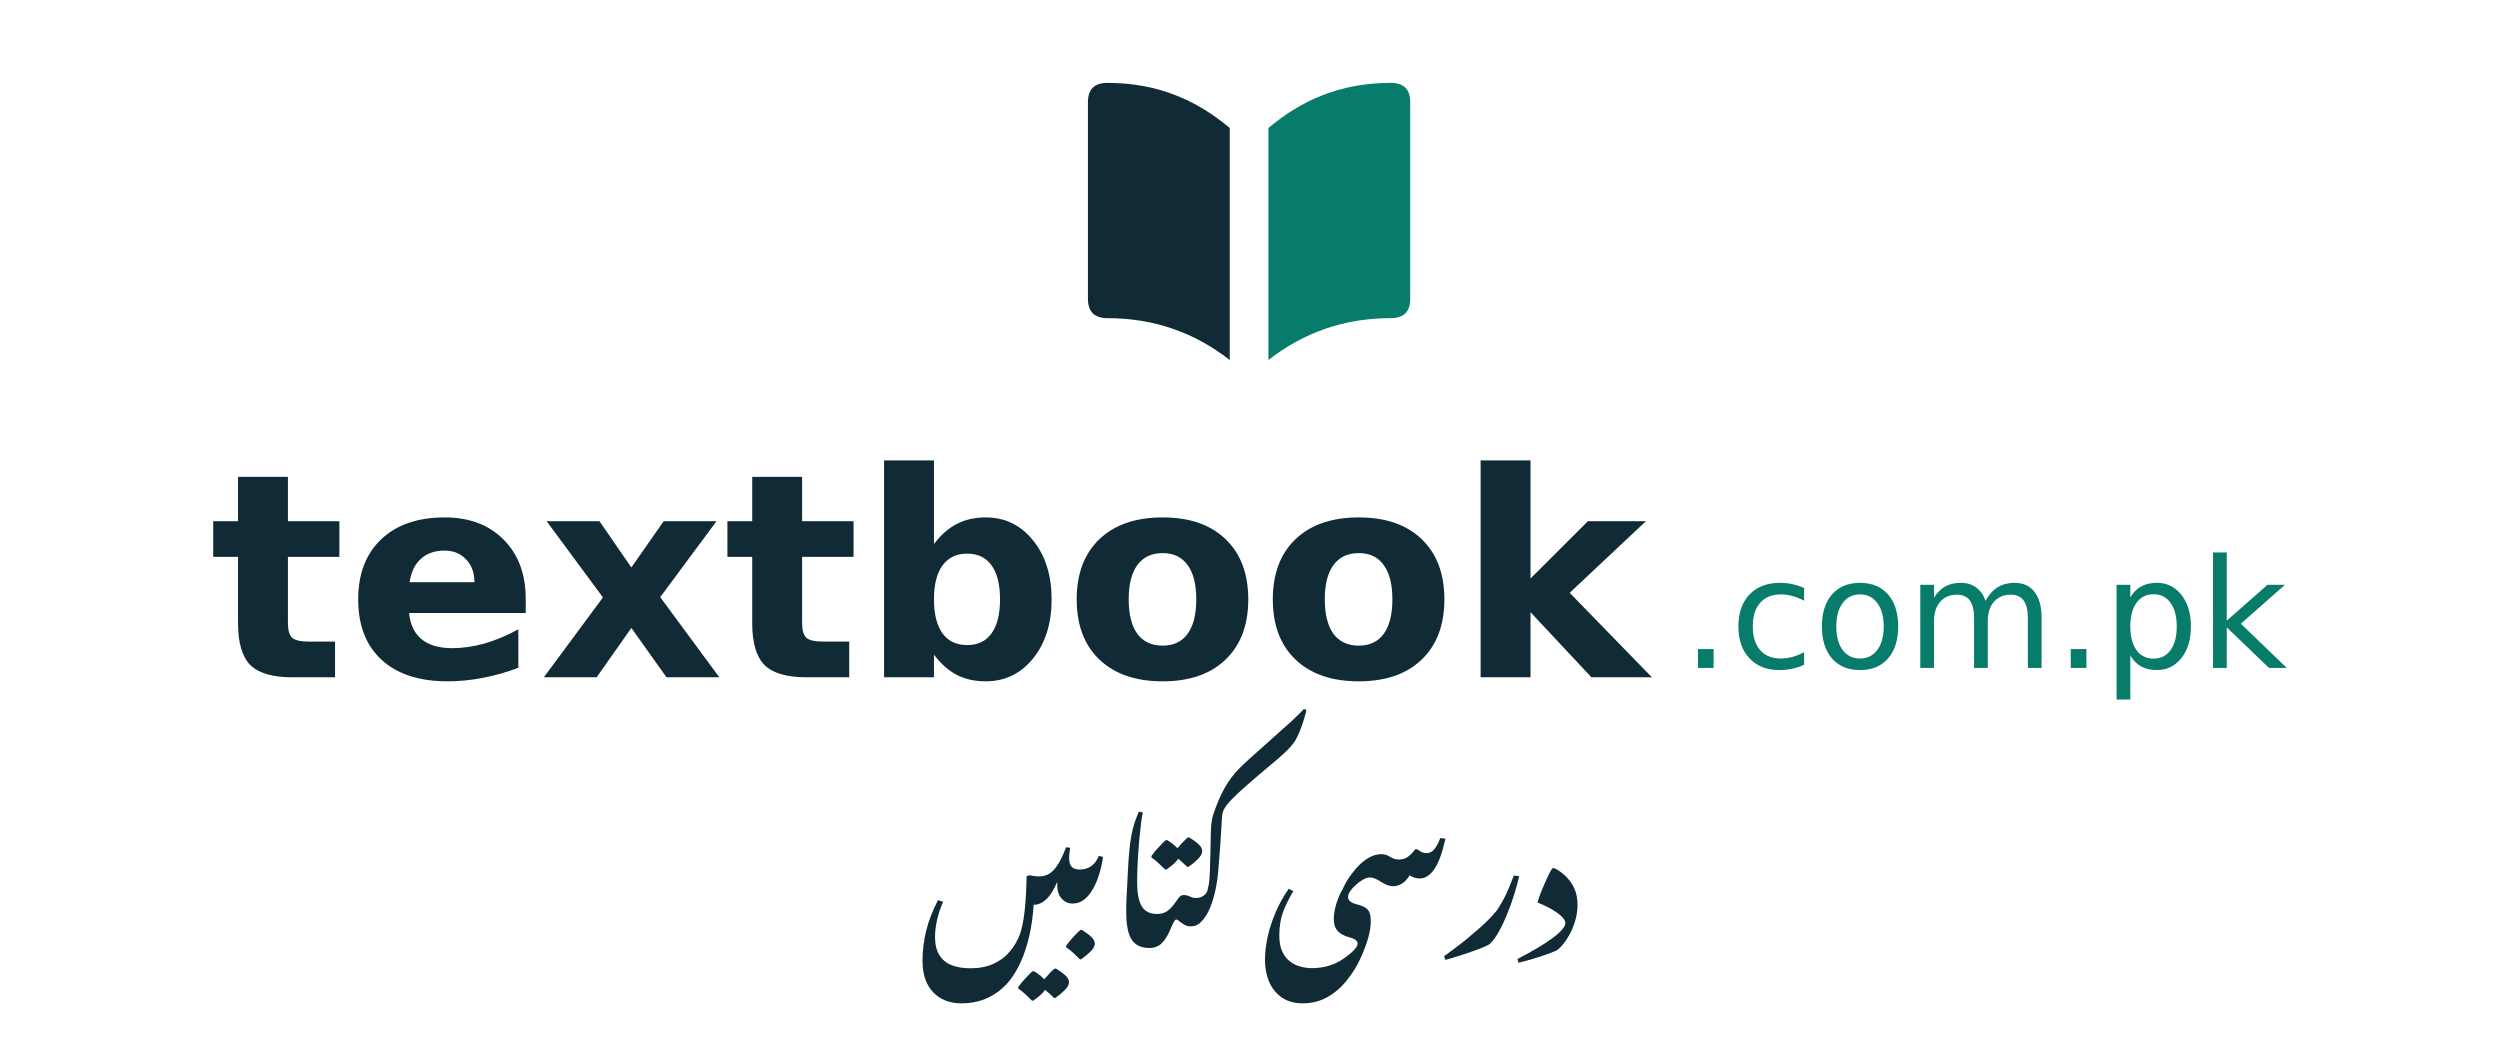
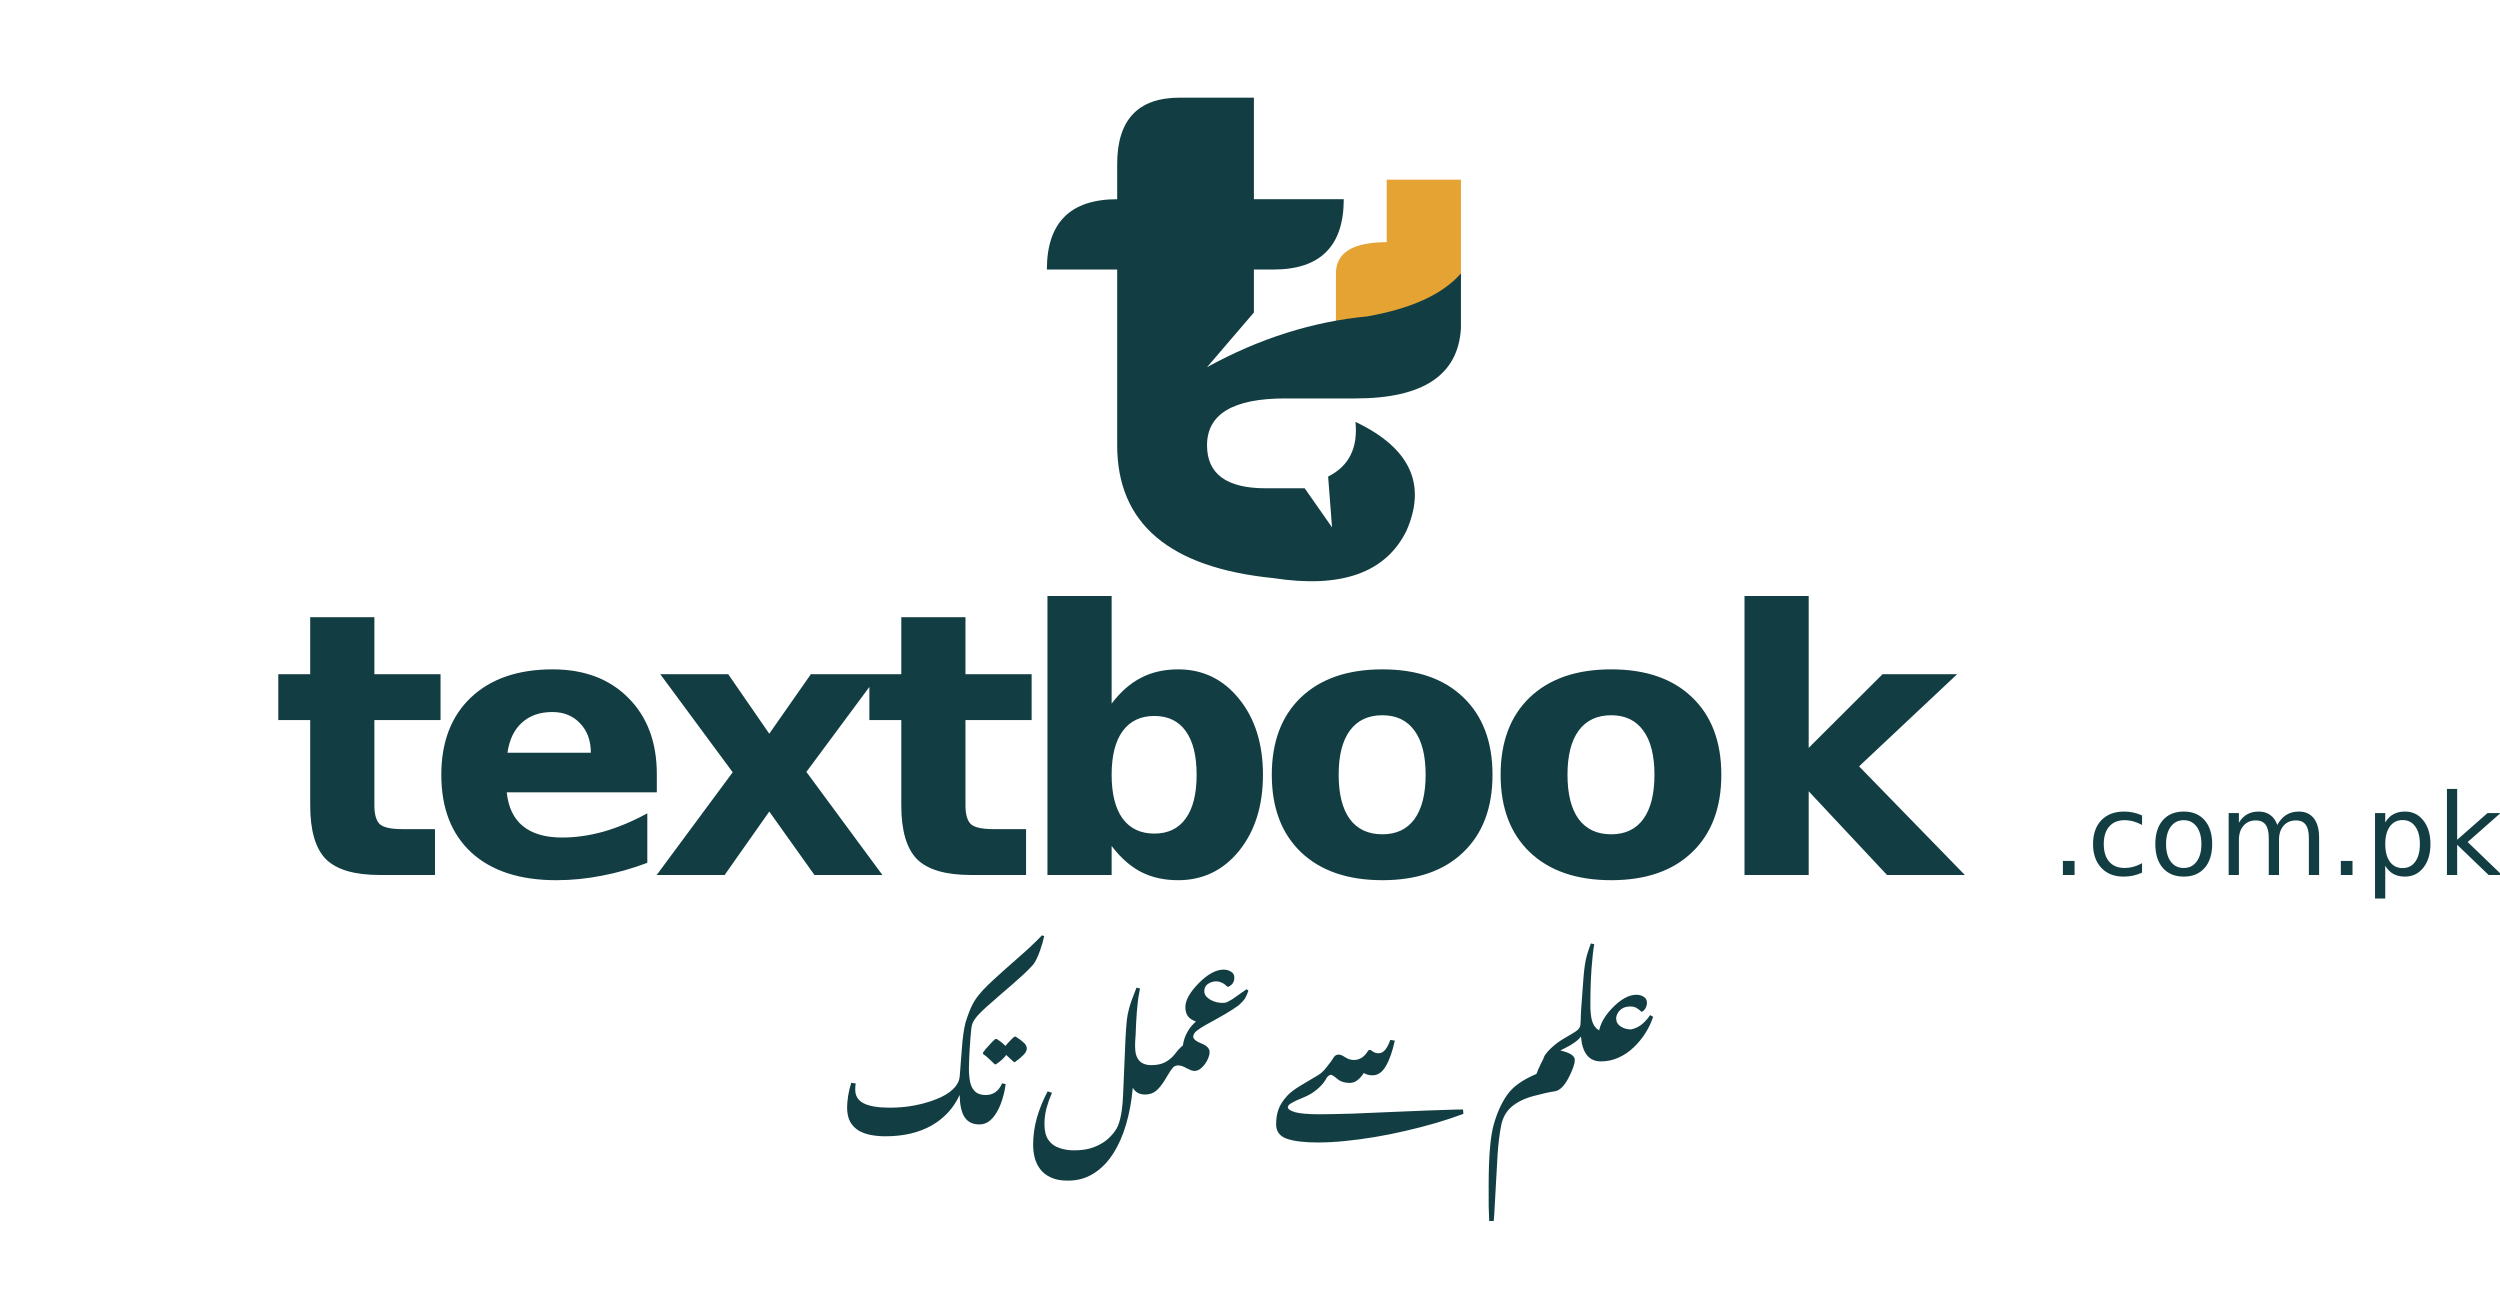
- <svg xmlns="http://www.w3.org/2000/svg" width="543" height="230" viewBox="0 0 543 230" role="img" aria-label="textbook.com.pk - درسی کتابیں">
-   <g transform="translate(226.5 4) scale(1.4)">
-     <path fill="#102B35" d="M7 13Q7 10 10 10C18 10 24 12.8 29 17V53C23.5 48.7 17.2 46.5 10 46.5Q7 46.5 7 43.5Z" />
-     <path fill="#087C6B" d="M35 17C40 12.8 46 10 54 10Q57 10 57 13V43.5Q57 46.5 54 46.5C46.8 46.5 40.5 48.7 35 53Z" />
+ <svg xmlns="http://www.w3.org/2000/svg" role="img" width="640" height="330" viewBox="0 0 640 330">
+   <g transform="translate(264 20)">
+     <path fill="#E5A333" d="M91 26 H110 V51 Q110 65 91 69 L78 71 V50 Q78 42 91 42Z" />
+     <path fill="#123E43" d="M38 5 H57 V31 H80 Q80 49 62 49 H57 V60 L45 74 Q65 63 86 61 Q103 58 110 50 V64 Q109 82 83 82 H65 Q45 82 45 94 Q45 105 60 105 H70 L77 115 L76 102 Q84 98 83 88 Q104 98 96 116 Q88 132 62 128 Q22 124 22 94 V49 H4 Q4 31 22 31 V22 Q22 5 38 5Z" />
  </g>
-   <g fill="#102B35" transform="translate(46.3135 100) scale(1) translate(-20.8174 -42.8945)">
-     <path d="m 37.044,46.467 v 9.627 h 11.171 v 7.75 H 37.044 v 14.38 q 0,2.361 0.938,3.209 Q 38.921,82.25 41.706,82.25 h 5.57 V 90 h -9.294 q -6.418,0 -9.112,-2.664 -2.664,-2.694 -2.664,-9.112 V 63.844 h -5.389 v -7.75 h 5.389 V 46.467 Z M 88.69,72.956 v 3.088 H 63.352 q 0.394,3.814 2.755,5.722 2.361,1.907 6.6,1.907 3.421,0 6.993,-0.999 3.603,-1.029 7.387,-3.088 v 8.355 q -3.845,1.453 -7.689,2.18 -3.845,0.757 -7.689,0.757 -9.203,0 -14.319,-4.662 -5.086,-4.692 -5.086,-13.139 0,-8.295 4.995,-13.048 5.025,-4.753 13.805,-4.753 7.992,0 12.775,4.813 4.813,4.813 4.813,12.866 z M 77.55,69.354 q 0,-3.088 -1.816,-4.965 -1.786,-1.907 -4.692,-1.907 -3.148,0 -5.116,1.786 -1.968,1.756 -2.452,5.086 z M 105.462,72.653 93.231,56.094 h 11.474 l 6.933,10.051 7.023,-10.051 h 11.474 L 117.904,72.593 130.74,90 H 119.267 L 111.638,79.283 104.1,90 H 92.626 Z m 43.261,-26.187 v 9.627 h 11.171 v 7.75 h -11.171 v 14.38 q 0,2.361 0.938,3.209 0.938,0.817 3.724,0.817 h 5.57 V 90 h -9.294 q -6.418,0 -9.112,-2.664 -2.664,-2.694 -2.664,-9.112 V 63.844 h -5.389 v -7.75 h 5.389 v -9.627 z m 35.844,36.54 q 3.481,0 5.298,-2.543 1.847,-2.543 1.847,-7.387 0,-4.844 -1.847,-7.387 -1.816,-2.543 -5.298,-2.543 -3.481,0 -5.358,2.573 -1.847,2.543 -1.847,7.356 0,4.813 1.847,7.387 1.877,2.543 5.358,2.543 z m -7.205,-21.948 q 2.24,-2.967 4.965,-4.359 2.725,-1.423 6.267,-1.423 6.267,0 10.293,4.995 4.026,4.965 4.026,12.806 0,7.841 -4.026,12.836 -4.026,4.965 -10.293,4.965 -3.542,0 -6.267,-1.393 -2.725,-1.423 -4.965,-4.39 V 90 H 166.523 V 42.895 h 10.838 z m 49.679,1.968 q -3.603,0 -5.51,2.604 -1.877,2.573 -1.877,7.447 0,4.874 1.877,7.478 1.907,2.573 5.51,2.573 3.542,0 5.419,-2.573 1.877,-2.604 1.877,-7.478 0,-4.874 -1.877,-7.447 -1.877,-2.604 -5.419,-2.604 z m 0,-7.75 q 8.749,0 13.653,4.723 4.935,4.723 4.935,13.078 0,8.355 -4.935,13.078 -4.904,4.723 -13.653,4.723 -8.779,0 -13.744,-4.723 -4.935,-4.723 -4.935,-13.078 0,-8.355 4.935,-13.078 4.965,-4.723 13.744,-4.723 z m 42.595,7.75 q -3.603,0 -5.51,2.604 -1.877,2.573 -1.877,7.447 0,4.874 1.877,7.478 1.907,2.573 5.51,2.573 3.542,0 5.419,-2.573 1.877,-2.604 1.877,-7.478 0,-4.874 -1.877,-7.447 -1.877,-2.604 -5.419,-2.604 z m 0,-7.75 q 8.749,0 13.653,4.723 4.935,4.723 4.935,13.078 0,8.355 -4.935,13.078 -4.904,4.723 -13.653,4.723 -8.779,0 -13.744,-4.723 -4.935,-4.723 -4.935,-13.078 0,-8.355 4.935,-13.078 4.965,-4.723 13.744,-4.723 z m 26.459,-12.382 h 10.838 V 68.536 L 319.404,56.094 h 12.594 L 315.438,71.654 333.3,90 H 320.161 L 306.932,75.862 V 90 h -10.838 z" />
-   </g>
-   <g fill="#087C6B" transform="translate(368.7955 120) scale(1) translate(-23.5288 -129.928)">
-     <path d="m 23.529,150.907 h 3.4 V 155 H 23.529 Z M 46.587,137.646 v 2.771 q -1.257,-0.693 -2.53,-1.031 -1.257,-0.354 -2.546,-0.354 -2.884,0 -4.479,1.837 -1.595,1.821 -1.595,5.124 0,3.303 1.595,5.14 1.595,1.821 4.479,1.821 1.289,0 2.546,-0.338 1.273,-0.354 2.53,-1.047 v 2.739 q -1.241,0.58 -2.578,0.87 -1.321,0.29 -2.82,0.29 -4.077,0 -6.478,-2.562 -2.401,-2.562 -2.401,-6.913 0,-4.415 2.417,-6.945 2.433,-2.53 6.655,-2.53 1.37,0 2.675,0.29 1.305,0.274 2.53,0.838 z m 12.149,1.386 q -2.385,0 -3.771,1.869 -1.386,1.853 -1.386,5.092 0,3.239 1.37,5.108 1.386,1.853 3.787,1.853 2.369,0 3.754,-1.869 1.386,-1.869 1.386,-5.092 0,-3.207 -1.386,-5.076 -1.386,-1.885 -3.754,-1.885 z m 0,-2.514 q 3.867,0 6.075,2.514 2.208,2.514 2.208,6.961 0,4.431 -2.208,6.961 -2.208,2.514 -6.075,2.514 -3.883,0 -6.091,-2.514 -2.191,-2.53 -2.191,-6.961 0,-4.447 2.191,-6.961 2.208,-2.514 6.091,-2.514 z m 27.248,3.899 q 1.112,-1.998 2.659,-2.949 1.547,-0.951 3.642,-0.951 2.82,0 4.351,1.982 1.531,1.966 1.531,5.607 V 155 H 95.185 v -10.796 q 0,-2.594 -0.918,-3.851 -0.918,-1.257 -2.804,-1.257 -2.304,0 -3.642,1.531 -1.337,1.531 -1.337,4.173 V 155 h -2.981 v -10.796 q 0,-2.61 -0.918,-3.851 -0.918,-1.257 -2.836,-1.257 -2.272,0 -3.609,1.547 -1.337,1.531 -1.337,4.157 V 155 h -2.981 v -18.047 h 2.981 v 2.804 q 1.015,-1.66 2.433,-2.449 1.418,-0.79 3.368,-0.79 1.966,0 3.335,0.999 1.386,0.999 2.046,2.9 z m 18.514,10.49 h 3.4 V 155 h -3.4 z m 12.939,1.386 v 9.571 h -2.981 v -24.911 h 2.981 v 2.739 q 0.935,-1.611 2.353,-2.385 1.434,-0.79 3.416,-0.79 3.287,0 5.333,2.61 2.062,2.61 2.062,6.864 0,4.254 -2.062,6.864 -2.046,2.61 -5.333,2.61 -1.982,0 -3.416,-0.773 -1.418,-0.79 -2.353,-2.401 z m 10.087,-6.3 q 0,-3.271 -1.354,-5.124 -1.337,-1.869 -3.69,-1.869 -2.353,0 -3.706,1.869 -1.337,1.853 -1.337,5.124 0,3.271 1.337,5.14 1.354,1.853 3.706,1.853 2.353,0 3.69,-1.853 1.354,-1.869 1.354,-5.14 z m 7.879,-16.065 h 2.981 v 14.808 l 8.846,-7.783 h 3.787 l -9.571,8.443 9.974,9.604 h -3.867 l -9.168,-8.814 V 155 h -2.981 z" />
-   </g>
-   <g fill="#102B35" transform="translate(200.3658 154) scale(0.72) translate(-20.81 -162.91)">
-     <path d="m 200.63,239.455 -0.36,-1.125 q 6.975,-3.6 10.71,-6.39 3.78,-2.835 3.78,-4.545 0,-0.54 -0.765,-1.485 -0.765,-0.945 -2.61,-2.115 -1.845,-1.215 -5.04,-2.52 0.315,-1.125 0.855,-2.61 0.585,-1.53 1.26,-3.06 0.675,-1.575 1.305,-2.835 0.63,-1.26 1.08,-1.845 h 0.63 q 3.06,1.575 4.995,4.365 1.935,2.745 1.935,6.705 0,2.52 -0.72,4.86 -0.675,2.295 -1.755,4.185 -1.035,1.89 -2.16,3.15 -1.08,1.26 -1.935,1.665 -1.125,0.54 -4.185,1.575 -3.015,1.035 -7.02,2.025 z m -22.095,-0.855 -0.36,-1.125 q 1.215,-0.855 2.97,-2.205 1.8,-1.305 3.78,-2.925 2.025,-1.665 3.915,-3.33 1.935,-1.71 3.42,-3.285 1.53,-1.575 2.295,-2.79 0.81,-1.35 1.395,-2.385 0.585,-1.035 1.035,-2.025 0.495,-1.035 0.99,-2.295 0.54,-1.305 1.215,-3.105 l 1.62,0.225 q -0.54,2.43 -1.485,5.445 -0.9,2.97 -2.115,5.895 -1.17,2.925 -2.52,5.355 -1.35,2.385 -2.7,3.69 -0.36,0.315 -1.575,0.855 -1.215,0.54 -2.88,1.125 -1.62,0.585 -3.375,1.17 -1.755,0.585 -3.285,1.035 -1.485,0.45 -2.34,0.675 z m -30.195,-19.755 q -0.99,0 -0.99,-0.855 0,-0.36 0.495,-1.395 0.495,-1.08 1.395,-2.475 0.945,-1.44 2.16,-2.88 1.215,-1.44 2.61,-2.52 2.655,-2.025 5.22,-2.025 1.44,0 2.655,0.81 1.215,0.81 2.7,0.81 1.575,0 2.745,-0.9 1.215,-0.9 2.07,-2.16 l 0.675,-0.045 q 0.9,0.675 1.485,0.945 0.63,0.225 1.26,0.225 1.44,0 2.385,-1.17 0.99,-1.17 1.8,-3.375 l 1.575,0.18 q -1.485,6.525 -3.42,9.27 -1.935,2.745 -4.365,2.745 -0.855,0 -1.665,-0.27 -0.81,-0.315 -1.35,-0.675 -1.26,1.935 -2.52,2.61 -1.26,0.675 -2.43,0.675 -0.9,0 -1.845,-0.36 -0.9,-0.36 -1.89,-0.99 -1.98,-1.305 -3.33,-1.305 -0.945,0 -2.16,0.72 -1.17,0.675 -2.16,1.62 -0.99,0.9 -1.485,1.62 -0.765,1.17 -1.62,1.17 z m -12.825,32.85 q -3.735,0 -6.3,-1.755 -2.52,-1.755 -3.825,-4.725 -1.26,-2.97 -1.26,-6.57 0,-3.33 0.81,-7.065 0.855,-3.735 2.43,-7.425 1.62,-3.735 3.915,-7.02 l 1.395,0.72 q -1.935,3.195 -3.105,6.3 -1.125,3.105 -1.125,7.065 0,2.88 0.855,4.77 0.855,1.89 2.295,3.015 1.44,1.125 3.15,1.575 1.755,0.495 3.51,0.495 5.535,0 9.675,-2.925 4.14,-2.925 4.14,-4.5 0,-1.26 -2.52,-1.89 -2.295,-0.585 -3.51,-1.89 -1.17,-1.35 -1.17,-3.645 0,-1.35 0.36,-3.06 0.405,-1.71 1.035,-3.285 0.63,-1.62 1.305,-2.655 0.72,-1.08 1.395,-1.08 1.08,0 1.08,0.9 0,0.585 -0.45,1.215 -0.405,0.585 -0.405,1.35 0,1.53 2.43,2.16 1.8,0.45 2.745,1.035 0.945,0.585 1.305,1.575 0.36,0.99 0.36,2.655 0,2.025 -0.72,4.725 -0.72,2.655 -2.205,5.985 -1.8,4.005 -4.41,7.155 -2.565,3.195 -5.895,4.995 -3.285,1.8 -7.29,1.8 z m -33.75,-23.22 q -1.8,0 -1.8,-3.6 0,-1.98 0.585,-3.06 0.54,-1.08 1.305,-1.485 0.81,-0.405 1.44,-0.405 1.305,0 2.25,-0.675 0.99,-0.675 1.215,-1.575 0.27,-1.035 0.405,-1.755 0.135,-0.765 0.225,-1.845 0.09,-1.08 0.135,-3.015 l 0.135,-4.545 q 0.09,-3.42 0.135,-6.615 0.09,-3.24 0.765,-5.265 1.575,-4.68 3.42,-7.965 1.845,-3.285 4.5,-5.94 1.26,-1.26 3.195,-3.015 1.98,-1.755 4.545,-4.05 3.375,-3.015 5.22,-4.68 1.89,-1.665 2.79,-2.475 0.9,-0.855 1.305,-1.26 l 2.34,-2.34 0.765,0.27 q -0.225,1.125 -0.675,2.565 -0.405,1.395 -0.945,2.835 -0.54,1.44 -1.125,2.61 -0.54,1.17 -0.99,1.8 -0.45,0.585 -1.08,1.305 -0.585,0.675 -1.395,1.44 -1.17,1.125 -2.88,2.61 -1.71,1.44 -3.555,2.97 -1.8,1.53 -3.375,2.88 -3.195,2.745 -5.085,4.545 -1.845,1.755 -2.79,2.925 -0.9,1.17 -1.215,2.025 -0.315,0.81 -0.36,1.71 -0.225,4.05 -0.495,8.1 -0.27,4.05 -0.63,8.1 -0.225,2.88 -0.855,5.895 -0.63,2.97 -1.665,5.445 -1.035,2.475 -2.475,4.005 -1.44,1.53 -3.285,1.53 z M 89.3,235 q -0.855,0 -1.26,-0.675 -0.45,-0.72 -0.585,-1.755 -0.135,-1.08 -0.135,-2.115 0,-2.205 0.63,-3.42 0.585,-1.26 1.575,-1.755 0.99,-0.54 2.025,-0.54 1.845,0 3.06,-0.855 1.26,-0.9 2.25,-2.295 l 0.765,-1.08 q 0.54,-0.765 0.945,-1.125 0.45,-0.36 1.125,-0.36 0.855,0 1.8,0.45 0.945,0.45 1.8,0.45 1.8,0 1.8,3.6 0,2.475 -0.945,3.735 -0.9,1.215 -2.385,1.215 -1.035,0 -1.89,-0.45 -0.855,-0.495 -2.025,-1.44 -0.225,-0.18 -0.495,-0.18 -0.54,0 -1.71,2.835 -1.125,2.79 -2.61,4.275 -1.485,1.485 -3.735,1.485 z m 4.725,-23.67 q -1.08,-1.08 -1.755,-1.665 -0.675,-0.63 -1.17,-1.08 -0.54,-0.45 -1.215,-0.9 v -0.45 q 0.315,-0.495 0.9,-1.215 0.585,-0.72 1.305,-1.44 0.675,-0.765 1.26,-1.35 0.585,-0.585 0.855,-0.765 h 0.45 q 1.17,0.72 1.89,1.35 0.72,0.585 1.17,1.08 0.945,-1.125 1.845,-2.025 0.9,-0.945 1.305,-1.215 h 0.45 q 1.845,1.17 2.835,2.115 1.035,0.945 1.035,2.025 0,1.125 -1.305,2.385 -1.26,1.26 -2.835,2.34 h -0.36 q -0.945,-0.9 -1.575,-1.44 -0.585,-0.585 -1.125,-1.035 -0.99,1.53 -3.6,3.285 z M 89.3,235 q -3.69,0 -5.355,-2.475 -1.665,-2.52 -1.665,-8.235 0,-1.08 0,-2.16 0.045,-1.08 0.09,-2.43 0.09,-1.395 0.18,-3.285 0.09,-1.935 0.225,-4.68 0.18,-3.735 0.495,-6.75 0.315,-3.06 0.945,-5.76 0.675,-2.7 1.89,-5.4 l 1.17,0.315 q -0.225,1.035 -0.54,3.24 -0.27,2.205 -0.54,5.13 -0.27,2.88 -0.45,6.165 -0.18,3.285 -0.18,6.48 0,5.04 1.44,7.335 1.44,2.25 4.5,2.25 1.08,0 1.53,1.17 0.45,1.125 0.45,3.195 0,2.655 -1.035,4.275 -1.035,1.62 -3.15,1.62 z M 66.125,221.59 q -0.855,0 -1.44,-1.035 -0.585,-1.035 -0.585,-3.51 0,-2.52 1.08,-4.095 1.035,-1.62 3.15,-1.62 1.845,0 3.33,-0.99 1.485,-1.035 2.34,-3.105 l 1.26,0.27 q -0.36,2.79 -1.17,5.31 -0.765,2.52 -1.935,4.5 -1.125,1.98 -2.655,3.15 -1.53,1.125 -3.375,1.125 z m 2.16,16.83 q -1.125,-1.125 -1.8,-1.755 -0.675,-0.585 -1.17,-1.035 -0.495,-0.405 -1.17,-0.855 v -0.45 q 0.315,-0.495 0.9,-1.215 0.585,-0.72 1.305,-1.485 0.675,-0.72 1.26,-1.305 0.585,-0.585 0.855,-0.765 h 0.45 q 1.845,1.17 2.835,2.115 1.035,0.945 1.035,2.025 0,1.125 -1.305,2.385 -1.26,1.26 -2.835,2.34 z M 54.47,221.95 q -0.315,0 -0.945,-0.18 -0.675,-0.18 -0.675,-0.45 v -5.67 q 0,-0.945 0.72,-1.575 0.72,-0.675 2.43,-0.675 2.565,0 4.32,-1.845 1.8,-1.89 3.375,-5.85 0.135,-0.315 0.225,-0.585 0.135,-0.27 0.315,-0.54 l 1.125,0.225 q -0.18,1.215 -0.27,1.89 -0.045,0.63 -0.045,1.08 0,1.89 0.765,2.745 0.765,0.81 2.52,0.81 2.025,0 2.025,4.68 0,2.115 -0.72,3.375 -0.675,1.215 -1.665,1.71 -0.945,0.495 -1.845,0.495 -1.98,0 -3.33,-1.485 -1.35,-1.485 -1.35,-4.14 v -0.945 q -1.395,3.465 -3.195,5.175 -1.8,1.755 -3.78,1.755 z M 53.84,250.885 q -1.125,-1.125 -1.8,-1.755 -0.675,-0.585 -1.17,-1.035 -0.495,-0.405 -1.17,-0.855 v -0.45 q 0.315,-0.495 0.9,-1.215 0.585,-0.72 1.305,-1.485 0.675,-0.72 1.26,-1.305 0.585,-0.585 0.855,-0.765 h 0.45 q 1.17,0.72 1.89,1.305 0.72,0.63 1.17,1.125 0.945,-1.125 1.845,-2.07 0.9,-0.9 1.305,-1.17 h 0.45 q 1.845,1.17 2.835,2.115 1.035,0.945 1.035,2.025 0,1.125 -1.305,2.385 -1.26,1.26 -2.835,2.34 h -0.36 q -0.945,-0.9 -1.575,-1.485 -0.585,-0.54 -1.125,-0.99 -0.99,1.53 -3.6,3.285 z m -21.24,0.81 q -5.4,0 -8.595,-3.375 -3.195,-3.33 -3.195,-9.585 0,-4.23 1.08,-8.82 1.125,-4.59 3.6,-9.36 l 1.53,0.495 q -1.35,3.195 -1.89,5.85 -0.54,2.61 -0.54,4.725 0,3.42 1.305,5.49 1.305,2.115 3.69,3.06 2.43,0.945 5.625,0.945 4.05,0 7.02,-1.35 2.97,-1.35 4.95,-3.735 2.025,-2.385 3.105,-5.445 1.71,-4.95 1.935,-17.28 l 1.035,-0.27 q 1.215,0.36 2.745,0.36 0.99,0 1.395,1.035 0.405,0.99 0.405,2.565 0,2.34 -0.855,3.645 -0.81,1.305 -2.25,1.305 h -0.36 q -0.18,3.375 -0.81,6.93 -0.63,3.555 -1.755,6.93 -1.125,3.42 -2.835,6.3 -1.665,2.925 -4.05,5.04 -2.475,2.205 -5.535,3.375 -3.06,1.17 -6.75,1.17 z" />
-   </g>
+   <path d="m 95.841,157.998 v 14.596 h 16.937 v 11.75 H 95.841 v 21.802 q 0,3.58 1.423,4.865 1.423,1.239 5.646,1.239 h 8.445 V 224 H 97.264 q -9.73,0 -13.815,-4.039 -4.039,-4.085 -4.039,-13.815 v -21.802 h -8.17 v -11.75 h 8.17 v -14.596 z m 72.303,40.161 v 4.682 h -38.417 q 0.597,5.783 4.177,8.675 3.58,2.892 10.006,2.892 5.187,0 10.603,-1.515 5.462,-1.561 11.199,-4.682 v 12.668 q -5.829,2.203 -11.658,3.305 -5.829,1.147 -11.658,1.147 -13.953,0 -21.71,-7.068 -7.711,-7.114 -7.711,-19.92 0,-12.576 7.573,-19.782 7.619,-7.206 20.93,-7.206 12.117,0 19.369,7.298 7.298,7.298 7.298,19.507 z m -16.891,-5.462 q 0,-4.682 -2.754,-7.527 -2.708,-2.892 -7.114,-2.892 -4.773,0 -7.757,2.708 -2.983,2.662 -3.718,7.711 z m 36.318,5.003 -18.543,-25.106 h 17.396 l 10.511,15.238 10.648,-15.238 h 17.396 L 206.436,197.608 225.896,224 h -17.395 L 196.935,207.752 185.506,224 h -17.396 z m 59.589,-39.702 v 14.596 h 16.937 v 11.75 h -16.937 v 21.802 q 0,3.58 1.423,4.865 1.423,1.239 5.646,1.239 h 8.445 V 224 h -14.091 q -9.73,0 -13.815,-4.039 -4.039,-4.085 -4.039,-13.815 v -21.802 h -8.17 v -11.75 h 8.17 v -14.596 z m 48.344,55.399 q 5.278,0 8.032,-3.855 2.8,-3.855 2.8,-11.199 0,-7.344 -2.8,-11.199 -2.754,-3.855 -8.032,-3.855 -5.278,0 -8.124,3.901 -2.8,3.855 -2.8,11.153 0,7.298 2.8,11.199 2.846,3.855 8.124,3.855 z m -10.924,-33.276 q 3.396,-4.498 7.527,-6.609 4.131,-2.157 9.501,-2.157 9.501,0 15.605,7.573 6.104,7.527 6.104,19.415 0,11.888 -6.104,19.461 -6.104,7.527 -15.605,7.527 -5.37,0 -9.501,-2.111 -4.131,-2.157 -7.527,-6.655 V 224 h -16.432 v -71.418 h 16.432 z m 69.319,2.983 q -5.462,0 -8.354,3.947 -2.846,3.901 -2.846,11.291 0,7.39 2.846,11.337 2.892,3.901 8.354,3.901 5.37,0 8.216,-3.901 2.846,-3.947 2.846,-11.337 0,-7.39 -2.846,-11.291 -2.846,-3.947 -8.216,-3.947 z m 0,-11.75 q 13.265,0 20.7,7.16 7.481,7.16 7.481,19.828 0,12.668 -7.481,19.828 -7.436,7.16 -20.7,7.16 -13.311,0 -20.838,-7.16 -7.481,-7.16 -7.481,-19.828 0,-12.668 7.481,-19.828 7.527,-7.16 20.838,-7.16 z m 58.579,11.75 q -5.462,0 -8.354,3.947 -2.846,3.901 -2.846,11.291 0,7.39 2.846,11.337 2.892,3.901 8.354,3.901 5.37,0 8.216,-3.901 2.846,-3.947 2.846,-11.337 0,-7.39 -2.846,-11.291 -2.846,-3.947 -8.216,-3.947 z m 0,-11.75 q 13.265,0 20.7,7.16 7.481,7.16 7.481,19.828 0,12.668 -7.481,19.828 -7.436,7.16 -20.7,7.16 -13.311,0 -20.838,-7.16 -7.481,-7.16 -7.481,-19.828 0,-12.668 7.481,-19.828 7.527,-7.16 20.838,-7.16 z m 34.115,-18.772 h 16.432 v 38.876 l 18.91,-18.864 H 501.029 L 475.923,196.186 503.003,224 H 483.083 L 463.025,202.565 V 224 h -16.432 z" style="font-weight:bold;font-size:94px;font-family:'DejaVu Sans';letter-spacing:-6;fill:#123e43" aria-label="textbook" />
+   <path d="m 528.101,220.403 h 2.988 V 224 h -2.988 z m 20.263,-11.654 v 2.436 q -1.104,-0.609 -2.223,-0.906 -1.104,-0.312 -2.237,-0.312 -2.535,0 -3.937,1.614 -1.402,1.6 -1.402,4.503 0,2.903 1.402,4.517 1.402,1.6 3.937,1.6 1.133,0 2.237,-0.297 1.119,-0.312 2.223,-0.92 v 2.407 q -1.09,0.51 -2.266,0.765 -1.161,0.255 -2.478,0.255 -3.583,0 -5.692,-2.251 -2.11,-2.251 -2.11,-6.075 0,-3.88 2.124,-6.103 2.138,-2.223 5.848,-2.223 1.204,0 2.351,0.255 1.147,0.241 2.223,0.736 z m 10.677,1.218 q -2.096,0 -3.313,1.643 -1.218,1.628 -1.218,4.475 0,2.846 1.204,4.489 1.218,1.628 3.328,1.628 2.082,0 3.299,-1.643 1.218,-1.643 1.218,-4.475 0,-2.818 -1.218,-4.46 -1.218,-1.657 -3.299,-1.657 z m 0,-2.209 q 3.398,0 5.338,2.209 1.94,2.209 1.94,6.117 0,3.894 -1.94,6.117 -1.94,2.209 -5.338,2.209 -3.413,0 -5.353,-2.209 -1.926,-2.223 -1.926,-6.117 0,-3.908 1.926,-6.117 1.94,-2.209 5.353,-2.209 z m 23.945,3.427 q 0.977,-1.756 2.336,-2.591 1.359,-0.835 3.2,-0.835 2.478,0 3.823,1.742 1.345,1.728 1.345,4.928 V 224 h -2.62 v -9.487 q 0,-2.28 -0.807,-3.384 -0.807,-1.104 -2.464,-1.104 -2.025,0 -3.2,1.345 -1.175,1.345 -1.175,3.667 V 224 h -2.62 v -9.487 q 0,-2.294 -0.807,-3.384 -0.807,-1.104 -2.492,-1.104 -1.997,0 -3.172,1.359 -1.175,1.345 -1.175,3.653 V 224 h -2.62 v -15.859 h 2.62 v 2.464 q 0.892,-1.458 2.138,-2.152 1.246,-0.694 2.959,-0.694 1.728,0 2.931,0.878 1.218,0.878 1.798,2.549 z m 16.27,9.218 h 2.988 V 224 h -2.988 z m 11.371,1.218 v 8.411 h -2.62 v -21.892 h 2.62 v 2.407 q 0.821,-1.416 2.067,-2.096 1.26,-0.694 3.002,-0.694 2.889,0 4.687,2.294 1.812,2.294 1.812,6.032 0,3.738 -1.812,6.032 -1.798,2.294 -4.687,2.294 -1.742,0 -3.002,-0.68 -1.246,-0.694 -2.067,-2.11 z m 8.864,-5.537 q 0,-2.875 -1.189,-4.503 -1.175,-1.643 -3.243,-1.643 -2.067,0 -3.257,1.643 -1.175,1.628 -1.175,4.503 0,2.875 1.175,4.517 1.189,1.628 3.257,1.628 2.067,0 3.243,-1.628 1.189,-1.643 1.189,-4.517 z m 6.924,-14.118 h 2.62 v 13.013 l 7.774,-6.839 h 3.328 l -8.411,7.42 8.765,8.439 h -3.398 l -8.057,-7.746 V 224 h -2.62 z" style="font-size:29px;font-family:'DejaVu Sans';fill:#123e43" aria-label=".com.pk" />
+   <path d="m 409.842,271.718 q -0.693,0 -1.089,-0.726 -0.396,-0.726 -0.396,-2.706 0,-2.112 0.858,-2.904 0,-3.597 3.366,-7.161 3.366,-3.564 6.369,-3.564 1.056,0 1.848,0.528 0.825,0.495 0.825,1.518 0,0.66 -0.297,1.254 -0.264,0.594 -0.891,1.023 h -0.264 q -0.594,-0.594 -1.254,-0.957 -0.66,-0.363 -1.518,-0.363 -1.254,0 -2.079,0.495 -0.792,0.495 -1.188,1.221 -0.396,0.693 -0.396,1.32 0,1.32 1.155,2.079 1.155,0.759 2.673,0.759 1.815,-0.429 3.003,-1.518 1.155,-1.056 1.848,-2.145 l 0.792,0.429 q -0.726,2.178 -2.013,4.224 -1.287,2.013 -3.036,3.663 -1.716,1.617 -3.828,2.574 -2.112,0.957 -4.488,0.957 z m -14.388,0.33 q -0.396,0 -0.396,-0.561 0,-0.693 0.528,-1.485 0.561,-0.792 1.419,-1.617 0.858,-0.825 1.815,-1.518 0.99,-0.693 1.848,-1.188 1.815,-1.023 2.64,-1.584 0.858,-0.561 1.122,-1.188 0.165,-0.33 0.165,-0.66 0.033,-0.363 0.066,-1.122 0,-0.528 0.033,-1.188 0.033,-0.693 0.099,-1.848 0.099,-1.188 0.231,-3.102 0.132,-1.914 0.363,-4.884 0.132,-1.65 0.33,-3.003 0.198,-1.353 0.561,-2.673 0.396,-1.32 0.99,-2.904 l 0.858,0.198 q -0.396,2.178 -0.693,6.237 -0.297,4.026 -0.297,9.471 0,1.98 0.33,3.531 0.363,1.518 1.287,2.376 0.957,0.858 2.706,0.858 0.858,0 1.155,0.726 0.297,0.726 0.297,2.145 0,2.409 -0.957,3.531 -0.924,1.122 -2.112,1.122 -2.31,0 -3.597,-1.617 -1.287,-1.65 -1.518,-4.752 -1.155,1.551 -4.29,3.069 -3.135,1.518 -3.696,2.574 -0.561,1.056 -1.287,1.056 z m -14.223,40.524 q -0.033,-1.056 -0.066,-1.947 -0.033,-0.891 -0.066,-1.881 0,-0.957 0,-2.277 0,-1.287 0,-3.102 0,-11.022 1.32,-15.576 1.353,-4.653 3.498,-7.623 2.178,-3.036 7.425,-5.247 0.165,-0.462 0.396,-1.023 0.264,-0.561 0.693,-1.518 0.825,-1.782 1.518,-2.706 0.726,-0.957 1.848,-0.957 0.561,0 1.452,0.165 0.891,0.165 1.782,0.495 0.891,0.297 1.485,0.792 0.627,0.495 0.627,1.188 0,1.518 -1.617,4.62 -1.617,3.102 -3.498,3.399 -0.957,0.132 -2.31,0.429 -1.32,0.297 -3.069,0.759 -3.498,0.924 -5.643,2.739 -2.145,1.815 -2.739,4.95 -0.297,1.584 -0.528,3.432 -0.231,1.881 -0.363,4.026 l -0.759,13.563 q -0.033,1.023 -0.099,1.815 -0.066,0.825 -0.132,1.485 z m -35.739,-35.343 q -1.947,0 -3.168,-1.056 -1.221,-1.023 -1.65,-1.023 -0.462,0 -1.122,0.858 -0.693,0.891 -1.485,0.891 -0.594,0 -0.594,-0.66 0,-0.33 0.462,-0.924 0.429,-0.594 1.353,-1.716 0.759,-0.957 1.287,-1.65 0.528,-0.693 0.759,-1.122 0.495,-0.858 1.353,-0.858 0.66,0 1.683,0.693 1.056,0.693 2.244,0.693 0.957,0 1.848,-0.495 0.924,-0.495 1.881,-2.013 l 0.462,-0.099 q 0.66,0.495 1.089,0.693 0.462,0.198 0.957,0.198 1.056,0 1.782,-0.924 0.759,-0.957 1.287,-2.508 l 1.155,0.198 q -0.924,4.191 -2.31,6.534 -1.353,2.343 -3.399,2.343 -1.287,0 -2.244,-0.594 -0.693,1.122 -1.584,1.815 -0.891,0.726 -2.046,0.726 z M 337.375,292.475 q -5.082,0 -7.854,-0.924 -2.838,-0.957 -2.838,-3.729 0,-1.98 0.561,-3.696 0.594,-1.749 2.244,-3.564 0.594,-0.66 1.386,-1.254 0.792,-0.627 2.178,-1.452 1.386,-0.858 3.696,-2.211 0.825,-0.462 1.353,-0.858 0.528,-0.429 0.792,-0.759 0.561,-0.66 0.825,-0.66 0.429,0 0.429,0.594 0,1.155 -0.825,2.508 -0.825,1.32 -2.277,2.508 -1.419,1.188 -3.3,1.947 -2.079,0.825 -3.069,1.419 -0.99,0.561 -0.99,1.089 0,0.726 1.848,1.287 1.881,0.528 6.237,0.528 3.135,0 8.58,-0.165 5.478,-0.198 14.124,-0.594 2.376,-0.132 4.917,-0.198 2.541,-0.099 4.917,-0.165 2.376,-0.099 4.224,-0.099 l 0.099,1.122 q -3.267,1.221 -7.062,2.343 -3.762,1.089 -7.755,2.013 -3.96,0.924 -7.92,1.584 -3.96,0.66 -7.656,1.023 -3.696,0.363 -6.864,0.363 z m -29.7,-22.308 q -1.155,0 -2.277,-0.231 -1.122,-0.231 -1.848,-0.759 -0.726,-0.528 -0.726,-1.386 0,-0.627 0.33,-1.683 0.297,-1.056 1.023,-2.277 0.726,-1.221 1.98,-2.31 -1.518,-0.561 -2.112,-1.452 -0.594,-0.891 -0.594,-2.244 0,-2.64 3.432,-6.138 3.432,-3.465 6.369,-3.465 1.056,0 1.881,0.528 0.858,0.495 0.858,1.518 0,0.924 -0.462,1.518 -0.429,0.561 -1.089,0.825 h -0.231 q -0.825,-0.825 -1.518,-1.089 -0.693,-0.297 -1.287,-0.297 -1.221,0 -2.178,0.66 -0.924,0.66 -0.924,1.815 0,0.792 0.462,1.353 0.495,0.561 1.221,0.957 0.726,0.363 1.485,0.561 0.792,0.165 1.386,0.165 0.363,0 0.693,-0.033 0.33,-0.033 0.66,-0.198 0.759,-0.396 1.254,-0.693 0.495,-0.33 0.99,-0.693 0.495,-0.363 1.155,-0.825 l 1.518,-1.056 0.462,0.363 q -0.396,1.221 -0.858,1.98 -0.462,0.726 -1.485,1.65 -0.297,0.264 -1.848,1.287 -1.518,0.99 -4.158,2.442 l -2.508,1.386 q -1.32,0.726 -2.31,1.485 -0.957,0.759 -0.957,1.551 0,0.924 2.112,1.749 2.079,0.825 2.079,2.211 0,0.429 -0.627,0.627 -0.594,0.198 -1.353,0.198 z m -14.553,10.032 q -0.627,0 -1.056,-0.759 -0.429,-0.759 -0.429,-2.574 0,-2.145 0.858,-3.168 0.858,-1.023 2.244,-1.023 2.145,0 3.564,-0.759 1.419,-0.759 2.409,-2.013 l 0.396,-0.495 q 1.122,-1.419 2.013,-1.98 0.924,-0.561 1.782,-0.561 0.891,0 1.98,0.33 1.122,0.33 1.947,0.891 0.825,0.528 0.825,1.254 0,0.693 -0.33,1.518 -0.33,0.825 -0.891,1.584 -0.561,0.759 -1.254,1.254 -0.693,0.462 -1.386,0.462 -0.429,0 -0.957,-0.198 -0.495,-0.198 -1.122,-0.528 -1.221,-0.693 -2.112,-0.693 -0.792,0 -1.32,0.561 -0.528,0.561 -1.386,2.013 l -0.627,1.056 q -1.221,2.013 -2.376,2.937 -1.122,0.891 -2.772,0.891 z M 273.355,302.243 q -2.64,0 -4.356,-0.825 -1.716,-0.792 -2.706,-2.112 -0.99,-1.32 -1.419,-2.97 -0.396,-1.617 -0.396,-3.234 0,-3.564 0.99,-7.029 1.023,-3.498 2.739,-6.699 l 1.089,0.396 q -0.825,1.881 -1.386,3.894 -0.528,1.98 -0.528,4.125 0,2.607 1.023,4.059 1.056,1.485 2.805,2.046 1.749,0.594 3.795,0.594 3.003,0 5.148,-0.858 2.178,-0.858 3.564,-2.145 1.386,-1.287 2.112,-2.541 1.419,-2.475 1.683,-8.679 0.264,-5.775 0.396,-9.339 0.165,-3.597 0.231,-5.346 0.099,-1.782 0.132,-2.079 l 0.198,-2.343 q 0.099,-1.155 0.594,-3.069 0.528,-1.914 1.881,-5.247 l 0.891,0.198 q -0.198,0.957 -0.429,2.442 -0.198,1.485 -0.396,3.795 -0.165,2.277 -0.297,5.742 -0.033,0.726 -0.099,1.419 -0.033,0.693 -0.033,1.452 0,2.475 1.056,3.63 1.056,1.155 3.102,1.155 0.792,0 1.122,0.858 0.33,0.825 0.33,2.343 0,1.914 -0.759,3.135 -0.759,1.188 -2.31,1.188 -2.145,0 -3.135,-1.749 l -0.033,0.363 q -0.429,4.785 -1.683,9.042 -1.221,4.224 -3.3,7.458 -2.079,3.267 -4.983,5.082 -2.871,1.848 -6.633,1.848 z m -22.605,-14.388 q -0.627,0 -1.056,-0.759 -0.429,-0.759 -0.429,-2.574 0,-1.848 0.792,-3.003 0.759,-1.188 2.31,-1.188 1.353,0 2.442,-0.726 1.089,-0.759 1.716,-2.277 l 0.924,0.198 q -0.264,2.046 -0.858,3.894 -0.561,1.848 -1.419,3.3 -0.825,1.452 -1.947,2.31 -1.122,0.825 -2.475,0.825 z m 3.927,-15.378 q -0.792,-0.792 -1.287,-1.221 -0.495,-0.462 -0.858,-0.792 -0.396,-0.33 -0.891,-0.66 v -0.33 q 0.231,-0.363 0.66,-0.891 0.429,-0.528 0.957,-1.056 0.495,-0.561 0.924,-0.99 0.429,-0.429 0.627,-0.561 h 0.33 q 0.858,0.528 1.386,0.99 0.528,0.429 0.858,0.792 0.693,-0.825 1.353,-1.485 0.66,-0.693 0.957,-0.891 h 0.33 q 1.353,0.858 2.079,1.551 0.759,0.693 0.759,1.485 0,0.825 -0.957,1.749 -0.924,0.924 -2.079,1.716 h -0.264 q -0.693,-0.66 -1.155,-1.056 -0.429,-0.429 -0.825,-0.759 -0.726,1.122 -2.64,2.409 z M 226.627,290.891 q -1.881,0 -3.663,-0.33 -1.749,-0.33 -3.135,-1.122 -1.353,-0.825 -2.178,-2.244 -0.792,-1.452 -0.792,-3.663 0,-1.32 0.264,-3.003 0.264,-1.683 0.792,-3.333 l 1.155,0.165 q -0.033,0.297 -0.099,0.627 -0.033,0.297 -0.033,0.957 0,2.376 2.145,3.498 2.178,1.122 6.765,1.122 6.237,0 11.781,-2.145 2.739,-1.056 4.323,-2.574 1.617,-1.551 1.749,-3.432 l 0.33,-4.356 q 0.198,-2.64 0.363,-4.521 0.198,-1.881 0.462,-3.333 0.264,-1.452 0.726,-2.706 l 0.462,-1.254 q 0.627,-1.683 1.452,-3.036 0.858,-1.353 2.079,-2.673 1.221,-1.32 2.97,-2.904 1.353,-1.221 2.079,-1.881 0.759,-0.693 1.155,-1.023 0.396,-0.363 0.66,-0.594 1.914,-1.683 3.069,-2.706 1.155,-1.023 1.947,-1.749 0.792,-0.726 1.584,-1.518 l 1.716,-1.716 0.561,0.198 q -0.132,0.66 -0.429,1.716 -0.297,1.023 -0.693,2.145 -0.396,1.089 -0.858,2.046 -0.462,0.957 -0.924,1.485 -1.188,1.32 -2.607,2.607 -1.386,1.287 -2.838,2.541 -1.221,1.023 -2.508,2.145 -1.287,1.122 -2.706,2.376 -1.419,1.221 -2.376,2.145 -0.957,0.924 -1.419,1.518 -0.594,0.759 -0.891,1.353 -0.264,0.561 -0.396,1.419 -0.099,0.858 -0.231,2.508 l -0.198,2.871 q -0.066,1.122 -0.132,2.508 -0.066,1.386 -0.066,2.541 0,1.98 0.33,3.531 0.363,1.518 1.287,2.376 0.957,0.858 2.706,0.858 0.858,0 1.155,0.726 0.297,0.726 0.297,2.145 0,2.409 -0.957,3.531 -0.924,1.122 -2.112,1.122 -2.607,0 -3.828,-1.881 -1.188,-1.848 -1.254,-5.676 -2.277,5.016 -7.161,7.821 -4.884,2.772 -11.88,2.772 z" style="font-size:33px;font-family:'Noto Nastaliq Urdu';direction:rtl;text-anchor:middle;fill:#123e43" aria-label="علم سے عمل تک" />
</svg>
